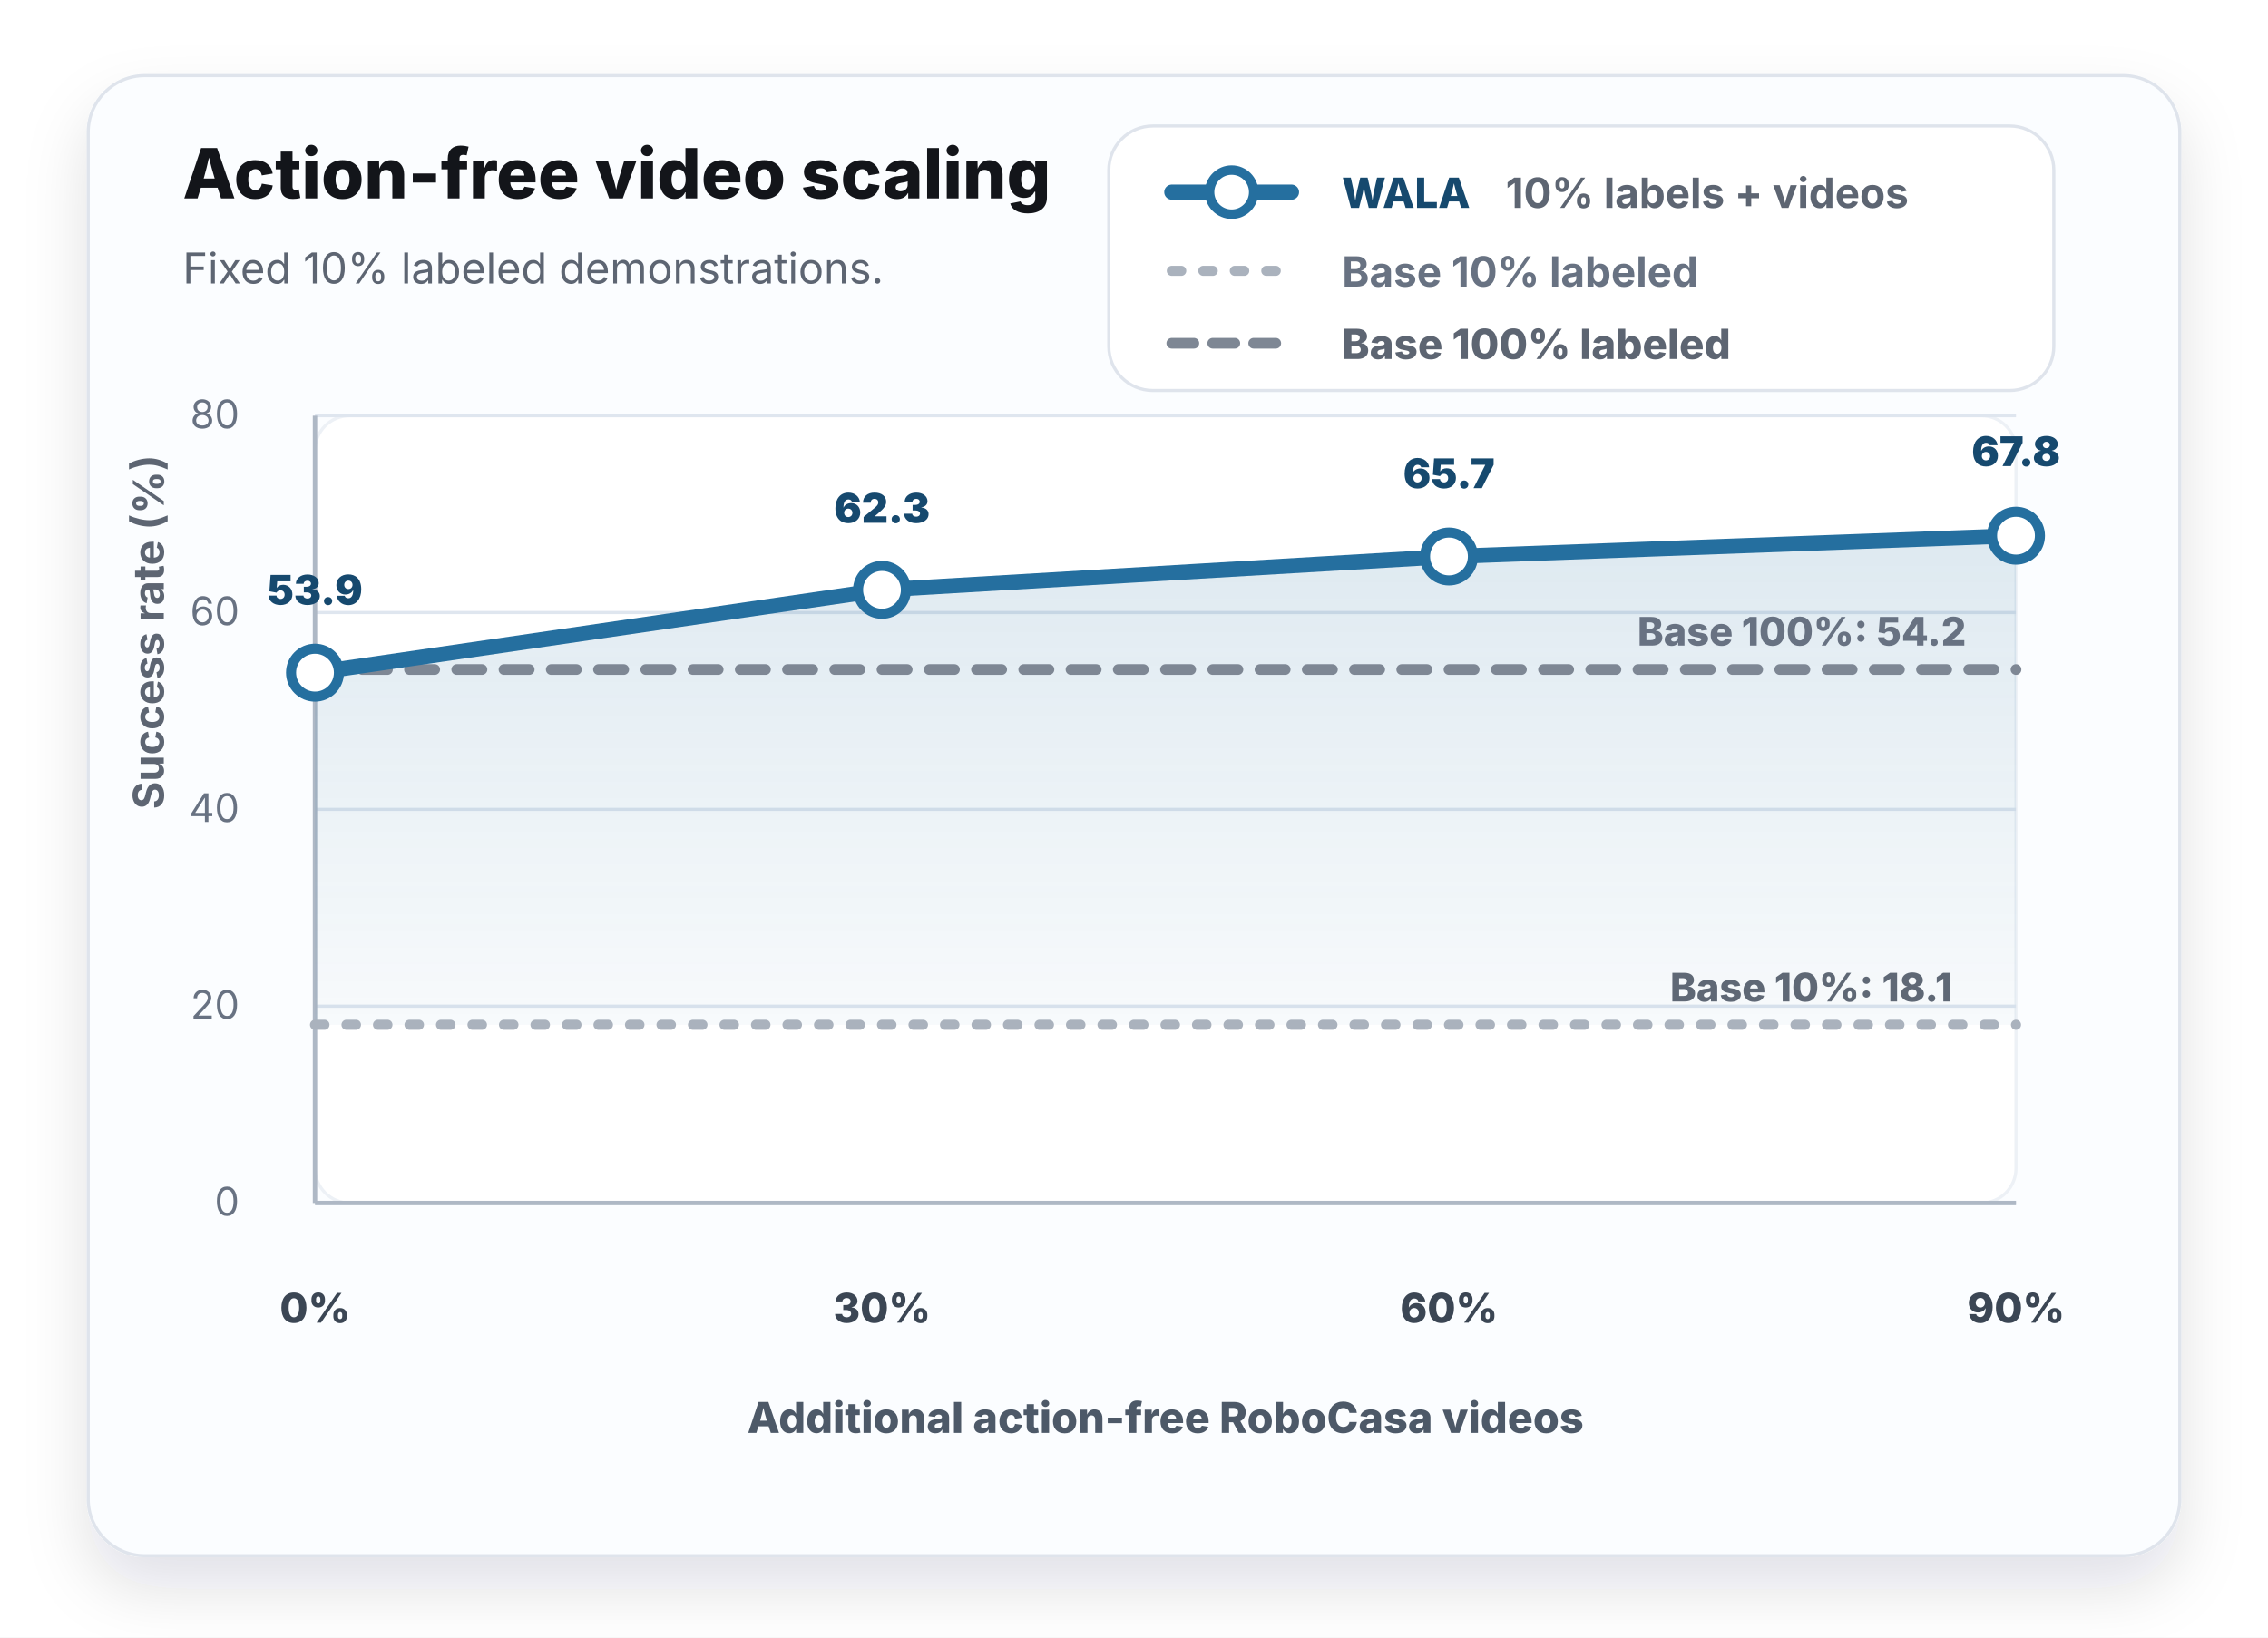
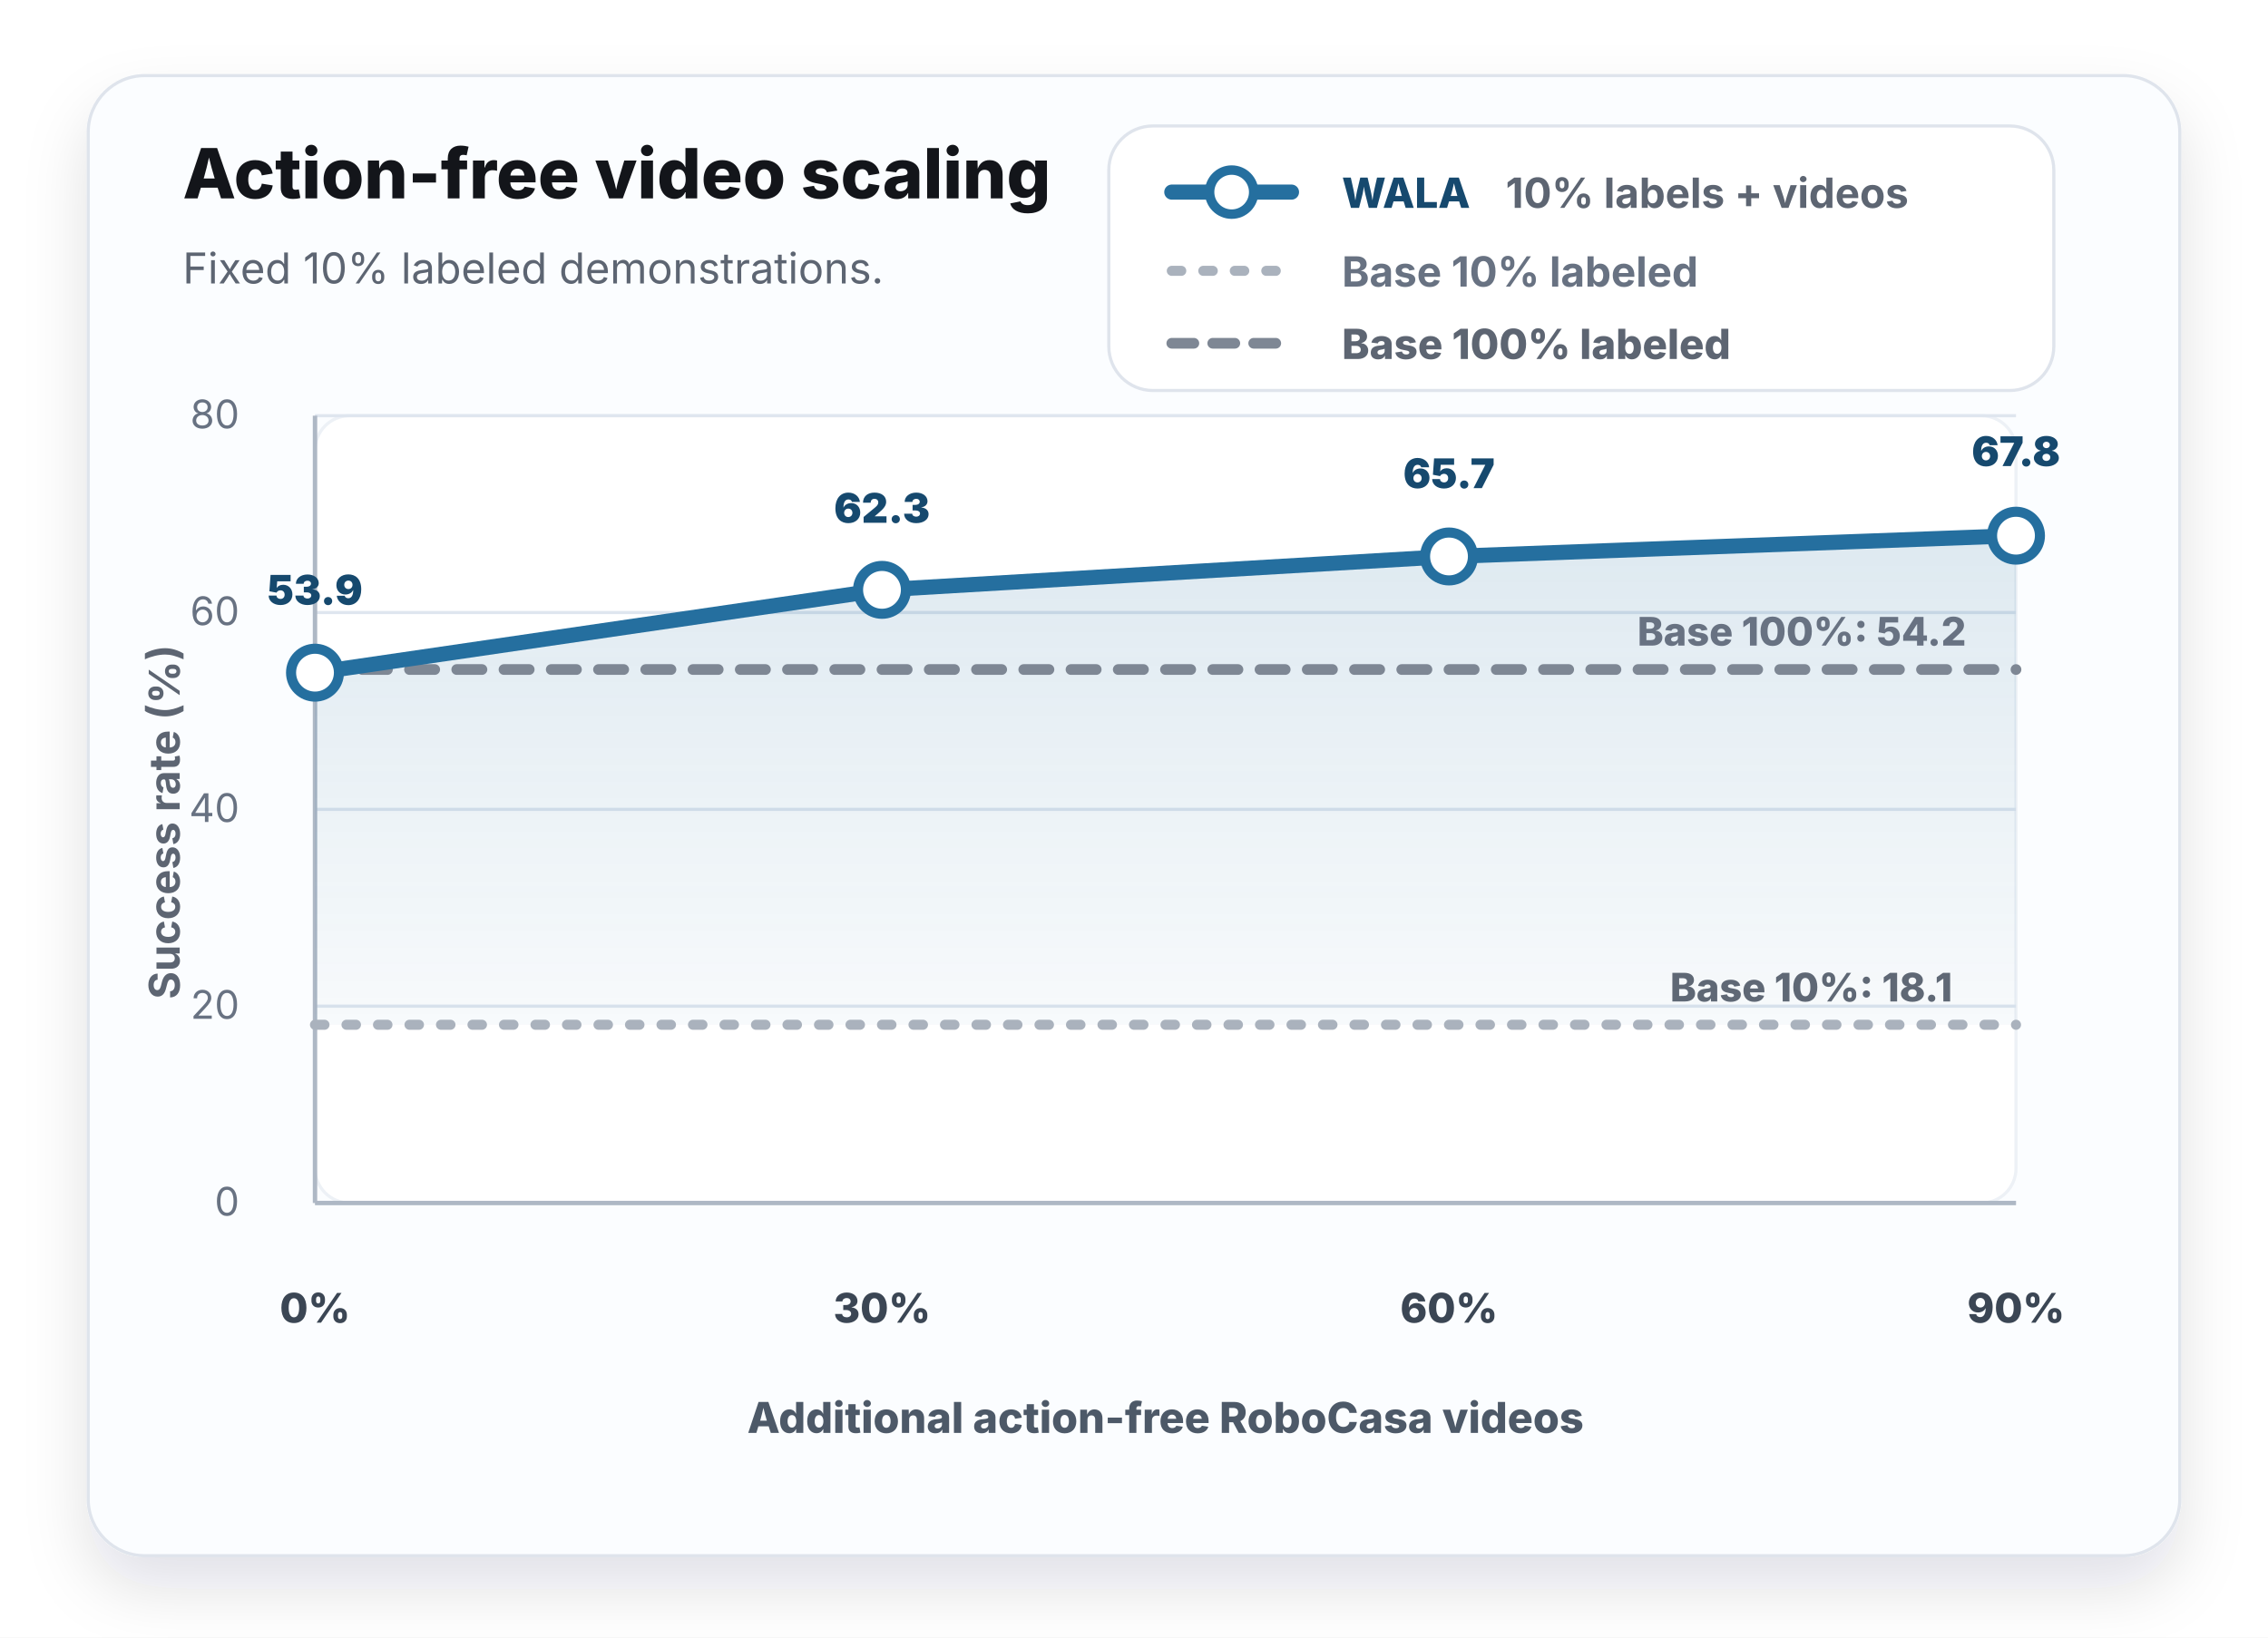
<svg xmlns="http://www.w3.org/2000/svg" viewBox="0 0 720 520" role="img" aria-labelledby="title desc">
  <defs>
    <filter id="softShadow" x="-8%" y="-8%" width="116%" height="124%">
      <feDropShadow dx="0" dy="10" stdDeviation="10" flood-color="#132033" flood-opacity="0.12" />
    </filter>
    <linearGradient id="freeGain" x1="0" x2="0" y1="0" y2="1">
      <stop offset="0%" stop-color="#256f9f" stop-opacity="0.15" />
      <stop offset="100%" stop-color="#256f9f" stop-opacity="0.035" />
    </linearGradient>
  </defs>
  <rect width="720" height="520" fill="#ffffff" />
  <rect x="28" y="24" width="664" height="470" rx="18" fill="#fbfdff" stroke="#dfe4ec" filter="url(#softShadow)" />
  <g font-family="Inter, Arial, sans-serif">
    <text x="58" y="63" fill="#13151a" font-size="22" font-weight="820">
      Action-free video scaling
    </text>
    <text x="58" y="90" fill="#5d6572" font-size="13.5">
      Fixed 10% labeled demonstrations.
    </text>
    <g transform="translate(352 40)">
      <rect x="0" y="0" width="300" height="84" rx="14" fill="#ffffff" stroke="#dfe4ec" />
      <line x1="20" y1="21" x2="58" y2="21" stroke="#256f9f" stroke-width="4.8" stroke-linecap="round" />
      <circle cx="39" cy="21" r="7" fill="#ffffff" stroke="#256f9f" stroke-width="3" />
      <text x="74" y="26" fill="#16496e" font-size="13.2" font-weight="820">WALA</text>
      <text x="126" y="26" fill="#5d6572" font-size="13.2" font-weight="680">10% labels + videos</text>
      <line x1="20" y1="46" x2="58" y2="46" stroke="#aab2bd" stroke-width="3.2" stroke-dasharray="3 7" stroke-linecap="round" />
      <text x="74" y="51" fill="#687282" font-size="13.2" font-weight="740">Base 10% labeled</text>
      <line x1="20" y1="69" x2="58" y2="69" stroke="#7e8794" stroke-width="3.4" stroke-dasharray="7 6" stroke-linecap="round" />
      <text x="74" y="74" fill="#5d6572" font-size="13.2" font-weight="780">Base 100% labeled</text>
    </g>
    <rect x="100" y="132" width="540" height="250" rx="11" fill="#ffffff" stroke="#edf1f6" />
    <g stroke="#dfe6ef" stroke-width="1">
      <line x1="100" y1="132" x2="640" y2="132" />
      <line x1="100" y1="194.5" x2="640" y2="194.5" />
      <line x1="100" y1="257" x2="640" y2="257" />
      <line x1="100" y1="319.5" x2="640" y2="319.5" />
      <line x1="100" y1="382" x2="640" y2="382" />
    </g>
    <line x1="100" y1="382" x2="640" y2="382" stroke="#aeb8c5" stroke-width="1.4" />
    <line x1="100" y1="132" x2="100" y2="382" stroke="#aeb8c5" stroke-width="1.4" />
    <g fill="#687282" font-size="12.5">
      <text x="76" y="136" text-anchor="end">80</text>
      <text x="76" y="198.5" text-anchor="end">60</text>
      <text x="76" y="261" text-anchor="end">40</text>
      <text x="76" y="323.5" text-anchor="end">20</text>
      <text x="76" y="386" text-anchor="end">0</text>
    </g>
-     <text x="52" y="257" transform="rotate(-90 52 257)" fill="#5d6572" font-size="13.5" font-weight="720">Success rate (%)</text>
+     <text x="52" y="261" transform="rotate(-90 52 261)" fill="#5d6572" font-size="13.5" font-weight="720" text-anchor="middle" dominant-baseline="middle">Success rate (%)</text>
    <path d="M 100 213.6 L 280 187.3 L 460 176.7 L 640 170.1 L 640 325.4 L 100 325.4 Z" fill="url(#freeGain)" />
    <line x1="100" y1="212.6" x2="640" y2="212.6" stroke="#7e8794" stroke-width="3.4" stroke-dasharray="8 7" stroke-linecap="round" />
    <line x1="100" y1="325.4" x2="640" y2="325.4" stroke="#aab2bd" stroke-width="3.2" stroke-dasharray="3 7" stroke-linecap="round" />
    <path d="M 100 213.6 L 280 187.3 L 460 176.7 L 640 170.1" fill="none" stroke="#256f9f" stroke-width="4.8" stroke-linecap="round" stroke-linejoin="round" />
    <g fill="#ffffff" stroke="#256f9f" stroke-width="3.2">
      <circle cx="100" cy="213.6" r="7.6" />
      <circle cx="280" cy="187.3" r="7.6" />
      <circle cx="460" cy="176.7" r="7.6" />
      <circle cx="640" cy="170.1" r="7.6" />
    </g>
    <g fill="#16496e" font-size="13" font-weight="850">
      <text x="100" y="192" text-anchor="middle">53.9</text>
      <text x="280" y="166" text-anchor="middle">62.3</text>
      <text x="460" y="155" text-anchor="middle">65.7</text>
      <text x="640" y="148" text-anchor="middle">67.8</text>
    </g>
    <text x="572" y="205" fill="#687282" font-size="12.5" font-weight="760" text-anchor="middle">Base 100%: 54.2</text>
    <text x="575" y="318" fill="#5f6875" font-size="12.5" font-weight="760" text-anchor="middle">Base 10%: 18.1</text>
    <g fill="#3b4654" font-size="13" font-weight="760">
      <text x="100" y="420" text-anchor="middle">0%</text>
      <text x="280" y="420" text-anchor="middle">30%</text>
      <text x="460" y="420" text-anchor="middle">60%</text>
      <text x="640" y="420" text-anchor="middle">90%</text>
    </g>
    <text x="370" y="455" fill="#4d5968" font-size="13.5" font-weight="760" text-anchor="middle">
      Additional action-free RoboCasa videos
    </text>
  </g>
</svg>
